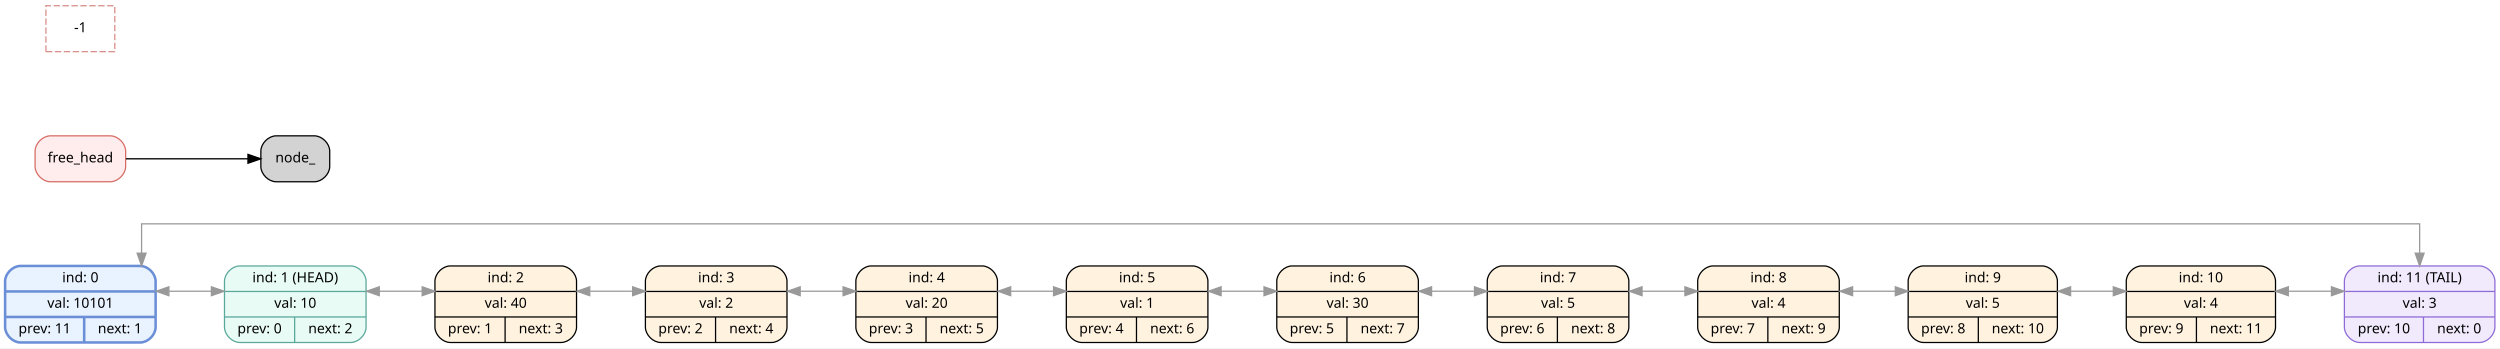
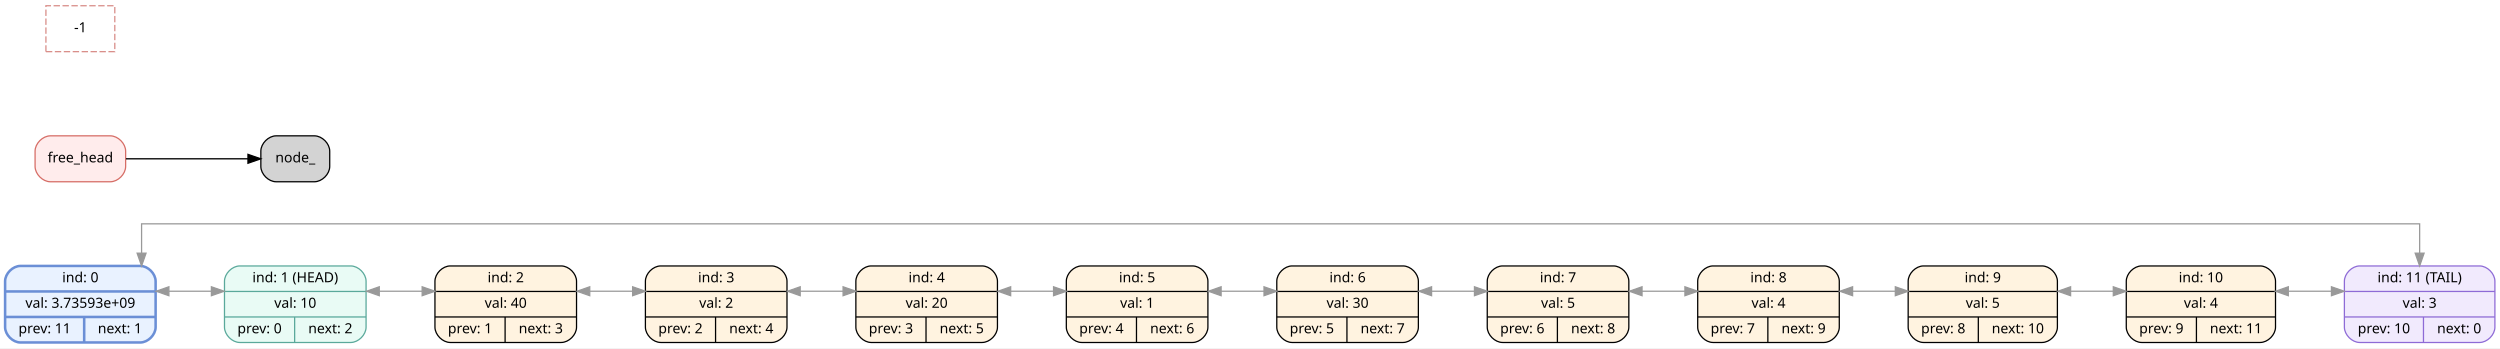
<svg xmlns="http://www.w3.org/2000/svg" width="1960pt" height="273pt" viewBox="0.00 0.00 1960.00 273.00">
  <g id="graph0" class="graph" transform="scale(1 1) rotate(0) translate(4 269)">
    <polygon fill="white" stroke="transparent" points="-4,4 -4,-269 1956,-269 1956,4 -4,4" />
    <g id="node1" class="node">
      <path fill="#e9f2ff" stroke="#6b8fd6" stroke-width="2" d="M12,-0.5C12,-0.5 106,-0.5 106,-0.5 112,-0.5 118,-6.5 118,-12.5 118,-12.5 118,-48.5 118,-48.5 118,-54.5 112,-60.5 106,-60.5 106,-60.5 12,-60.5 12,-60.5 6,-60.5 0,-54.5 0,-48.5 0,-48.5 0,-12.5 0,-12.5 0,-6.5 6,-0.5 12,-0.5" />
      <text text-anchor="middle" x="59" y="-47.7" font-family="Fira Mono" font-size="11.00">ind: 0</text>
      <polyline fill="none" stroke="#6b8fd6" stroke-width="2" points="0,-40.5 118,-40.5 " />
-       <text text-anchor="middle" x="59" y="-27.7" font-family="Fira Mono" font-size="11.00">val: 10101</text>
+       <text text-anchor="middle" x="59" y="-27.7" font-family="Fira Mono" font-size="11.00">val: 3.73593e+09</text>
      <polyline fill="none" stroke="#6b8fd6" stroke-width="2" points="0,-20.5 118,-20.5 " />
      <text text-anchor="middle" x="31" y="-7.7" font-family="Fira Mono" font-size="11.00">prev: 11</text>
      <polyline fill="none" stroke="#6b8fd6" stroke-width="2" points="62,-0.5 62,-20.5 " />
      <text text-anchor="middle" x="90" y="-7.7" font-family="Fira Mono" font-size="11.00">next: 1</text>
    </g>
    <g id="node2" class="node">
      <path fill="#e9fbf5" stroke="#5aa99b" d="M184,-0.5C184,-0.5 271,-0.5 271,-0.5 277,-0.5 283,-6.5 283,-12.5 283,-12.5 283,-48.5 283,-48.5 283,-54.5 277,-60.5 271,-60.5 271,-60.5 184,-60.5 184,-60.5 178,-60.5 172,-54.5 172,-48.5 172,-48.5 172,-12.5 172,-12.5 172,-6.5 178,-0.5 184,-0.5" />
      <text text-anchor="middle" x="227.5" y="-47.7" font-family="Fira Mono" font-size="11.00">ind: 1 (HEAD)</text>
      <polyline fill="none" stroke="#5aa99b" points="172,-40.5 283,-40.5 " />
      <text text-anchor="middle" x="227.5" y="-27.7" font-family="Fira Mono" font-size="11.00">val: 10</text>
      <polyline fill="none" stroke="#5aa99b" points="172,-20.5 283,-20.5 " />
      <text text-anchor="middle" x="199.5" y="-7.7" font-family="Fira Mono" font-size="11.00">prev: 0</text>
      <polyline fill="none" stroke="#5aa99b" points="227,-0.5 227,-20.5 " />
      <text text-anchor="middle" x="255" y="-7.7" font-family="Fira Mono" font-size="11.00">next: 2</text>
    </g>
    <g id="edge12" class="edge">
      <path fill="none" stroke="#999999" d="M128.41,-40.67C128.41,-40.67 161.73,-40.67 161.73,-40.67" />
      <polygon fill="#999999" stroke="#999999" points="161.73,-44.17 171.73,-40.67 161.73,-37.17 161.73,-44.17" />
      <polygon fill="#999999" stroke="#999999" points="128.41,-37.17 118.41,-40.67 128.41,-44.17 128.41,-37.17" />
    </g>
    <g id="node3" class="node">
      <path fill="#fff3e0" stroke="#000000" d="M349,-0.5C349,-0.5 436,-0.5 436,-0.5 442,-0.5 448,-6.5 448,-12.5 448,-12.5 448,-48.5 448,-48.5 448,-54.5 442,-60.5 436,-60.5 436,-60.5 349,-60.5 349,-60.5 343,-60.5 337,-54.5 337,-48.5 337,-48.5 337,-12.5 337,-12.5 337,-6.5 343,-0.5 349,-0.5" />
      <text text-anchor="middle" x="392.5" y="-47.7" font-family="Fira Mono" font-size="11.00">ind: 2</text>
      <polyline fill="none" stroke="#000000" points="337,-40.5 448,-40.5 " />
      <text text-anchor="middle" x="392.5" y="-27.7" font-family="Fira Mono" font-size="11.00">val: 40</text>
      <polyline fill="none" stroke="#000000" points="337,-20.5 448,-20.5 " />
      <text text-anchor="middle" x="364.5" y="-7.7" font-family="Fira Mono" font-size="11.00">prev: 1</text>
      <polyline fill="none" stroke="#000000" points="392,-0.5 392,-20.5 " />
      <text text-anchor="middle" x="420" y="-7.7" font-family="Fira Mono" font-size="11.00">next: 3</text>
    </g>
    <g id="edge13" class="edge">
      <path fill="none" stroke="#999999" d="M293.36,-40.67C293.36,-40.67 326.98,-40.67 326.98,-40.67" />
      <polygon fill="#999999" stroke="#999999" points="326.98,-44.17 336.98,-40.67 326.98,-37.17 326.98,-44.17" />
      <polygon fill="#999999" stroke="#999999" points="293.36,-37.17 283.36,-40.67 293.36,-44.17 293.36,-37.17" />
    </g>
    <g id="node4" class="node">
      <path fill="#fff3e0" stroke="#000000" d="M514,-0.5C514,-0.5 601,-0.5 601,-0.5 607,-0.5 613,-6.5 613,-12.5 613,-12.5 613,-48.5 613,-48.5 613,-54.5 607,-60.5 601,-60.5 601,-60.5 514,-60.5 514,-60.5 508,-60.5 502,-54.5 502,-48.5 502,-48.5 502,-12.5 502,-12.5 502,-6.5 508,-0.5 514,-0.5" />
      <text text-anchor="middle" x="557.5" y="-47.7" font-family="Fira Mono" font-size="11.00">ind: 3</text>
      <polyline fill="none" stroke="#000000" points="502,-40.5 613,-40.5 " />
      <text text-anchor="middle" x="557.5" y="-27.7" font-family="Fira Mono" font-size="11.00">val: 2</text>
      <polyline fill="none" stroke="#000000" points="502,-20.5 613,-20.5 " />
      <text text-anchor="middle" x="529.5" y="-7.7" font-family="Fira Mono" font-size="11.00">prev: 2</text>
      <polyline fill="none" stroke="#000000" points="557,-0.5 557,-20.5 " />
      <text text-anchor="middle" x="585" y="-7.7" font-family="Fira Mono" font-size="11.00">next: 4</text>
    </g>
    <g id="edge14" class="edge">
      <path fill="none" stroke="#999999" d="M458.36,-40.67C458.36,-40.67 491.98,-40.67 491.98,-40.67" />
      <polygon fill="#999999" stroke="#999999" points="491.98,-44.17 501.98,-40.67 491.98,-37.17 491.98,-44.17" />
      <polygon fill="#999999" stroke="#999999" points="458.36,-37.17 448.36,-40.67 458.36,-44.17 458.36,-37.17" />
    </g>
    <g id="node5" class="node">
      <path fill="#fff3e0" stroke="#000000" d="M679,-0.5C679,-0.5 766,-0.5 766,-0.5 772,-0.5 778,-6.5 778,-12.5 778,-12.5 778,-48.5 778,-48.5 778,-54.5 772,-60.5 766,-60.5 766,-60.5 679,-60.5 679,-60.5 673,-60.5 667,-54.5 667,-48.5 667,-48.5 667,-12.5 667,-12.5 667,-6.5 673,-0.5 679,-0.5" />
      <text text-anchor="middle" x="722.5" y="-47.7" font-family="Fira Mono" font-size="11.00">ind: 4</text>
      <polyline fill="none" stroke="#000000" points="667,-40.5 778,-40.5 " />
      <text text-anchor="middle" x="722.5" y="-27.7" font-family="Fira Mono" font-size="11.00">val: 20</text>
      <polyline fill="none" stroke="#000000" points="667,-20.5 778,-20.5 " />
      <text text-anchor="middle" x="694.5" y="-7.7" font-family="Fira Mono" font-size="11.00">prev: 3</text>
      <polyline fill="none" stroke="#000000" points="722,-0.5 722,-20.5 " />
      <text text-anchor="middle" x="750" y="-7.7" font-family="Fira Mono" font-size="11.00">next: 5</text>
    </g>
    <g id="edge15" class="edge">
      <path fill="none" stroke="#999999" d="M623.36,-40.67C623.36,-40.67 656.98,-40.67 656.98,-40.67" />
      <polygon fill="#999999" stroke="#999999" points="656.98,-44.17 666.98,-40.67 656.98,-37.17 656.98,-44.17" />
      <polygon fill="#999999" stroke="#999999" points="623.36,-37.17 613.36,-40.67 623.36,-44.17 623.36,-37.17" />
    </g>
    <g id="node6" class="node">
      <path fill="#fff3e0" stroke="#000000" d="M844,-0.5C844,-0.5 931,-0.5 931,-0.5 937,-0.5 943,-6.5 943,-12.5 943,-12.5 943,-48.5 943,-48.5 943,-54.5 937,-60.5 931,-60.5 931,-60.5 844,-60.5 844,-60.5 838,-60.5 832,-54.5 832,-48.5 832,-48.5 832,-12.5 832,-12.5 832,-6.5 838,-0.5 844,-0.5" />
      <text text-anchor="middle" x="887.5" y="-47.7" font-family="Fira Mono" font-size="11.00">ind: 5</text>
      <polyline fill="none" stroke="#000000" points="832,-40.5 943,-40.5 " />
      <text text-anchor="middle" x="887.5" y="-27.7" font-family="Fira Mono" font-size="11.00">val: 1</text>
      <polyline fill="none" stroke="#000000" points="832,-20.5 943,-20.5 " />
      <text text-anchor="middle" x="859.5" y="-7.7" font-family="Fira Mono" font-size="11.00">prev: 4</text>
      <polyline fill="none" stroke="#000000" points="887,-0.5 887,-20.5 " />
      <text text-anchor="middle" x="915" y="-7.7" font-family="Fira Mono" font-size="11.00">next: 6</text>
    </g>
    <g id="edge16" class="edge">
      <path fill="none" stroke="#999999" d="M788.36,-40.67C788.36,-40.67 821.98,-40.67 821.98,-40.67" />
      <polygon fill="#999999" stroke="#999999" points="821.98,-44.17 831.98,-40.67 821.98,-37.17 821.98,-44.17" />
      <polygon fill="#999999" stroke="#999999" points="788.36,-37.17 778.36,-40.67 788.36,-44.17 788.36,-37.17" />
    </g>
    <g id="node7" class="node">
      <path fill="#fff3e0" stroke="#000000" d="M1009,-0.5C1009,-0.5 1096,-0.5 1096,-0.5 1102,-0.5 1108,-6.5 1108,-12.5 1108,-12.5 1108,-48.5 1108,-48.5 1108,-54.5 1102,-60.5 1096,-60.5 1096,-60.5 1009,-60.5 1009,-60.5 1003,-60.5 997,-54.5 997,-48.5 997,-48.5 997,-12.5 997,-12.5 997,-6.5 1003,-0.5 1009,-0.5" />
      <text text-anchor="middle" x="1052.5" y="-47.7" font-family="Fira Mono" font-size="11.00">ind: 6</text>
      <polyline fill="none" stroke="#000000" points="997,-40.5 1108,-40.5 " />
      <text text-anchor="middle" x="1052.5" y="-27.7" font-family="Fira Mono" font-size="11.00">val: 30</text>
      <polyline fill="none" stroke="#000000" points="997,-20.5 1108,-20.5 " />
      <text text-anchor="middle" x="1024.5" y="-7.7" font-family="Fira Mono" font-size="11.00">prev: 5</text>
      <polyline fill="none" stroke="#000000" points="1052,-0.5 1052,-20.5 " />
      <text text-anchor="middle" x="1080" y="-7.7" font-family="Fira Mono" font-size="11.00">next: 7</text>
    </g>
    <g id="edge17" class="edge">
      <path fill="none" stroke="#999999" d="M953.36,-40.67C953.36,-40.67 986.98,-40.67 986.98,-40.67" />
      <polygon fill="#999999" stroke="#999999" points="986.98,-44.17 996.98,-40.67 986.98,-37.17 986.98,-44.17" />
      <polygon fill="#999999" stroke="#999999" points="953.36,-37.17 943.36,-40.67 953.36,-44.17 953.36,-37.17" />
    </g>
    <g id="node8" class="node">
      <path fill="#fff3e0" stroke="#000000" d="M1174,-0.5C1174,-0.5 1261,-0.5 1261,-0.5 1267,-0.5 1273,-6.5 1273,-12.5 1273,-12.5 1273,-48.5 1273,-48.5 1273,-54.5 1267,-60.5 1261,-60.5 1261,-60.5 1174,-60.5 1174,-60.5 1168,-60.5 1162,-54.5 1162,-48.5 1162,-48.5 1162,-12.5 1162,-12.5 1162,-6.5 1168,-0.5 1174,-0.5" />
      <text text-anchor="middle" x="1217.5" y="-47.7" font-family="Fira Mono" font-size="11.00">ind: 7</text>
      <polyline fill="none" stroke="#000000" points="1162,-40.5 1273,-40.5 " />
      <text text-anchor="middle" x="1217.5" y="-27.7" font-family="Fira Mono" font-size="11.00">val: 5</text>
      <polyline fill="none" stroke="#000000" points="1162,-20.5 1273,-20.5 " />
      <text text-anchor="middle" x="1189.5" y="-7.7" font-family="Fira Mono" font-size="11.00">prev: 6</text>
      <polyline fill="none" stroke="#000000" points="1217,-0.5 1217,-20.5 " />
      <text text-anchor="middle" x="1245" y="-7.7" font-family="Fira Mono" font-size="11.00">next: 8</text>
    </g>
    <g id="edge18" class="edge">
      <path fill="none" stroke="#999999" d="M1118.36,-40.67C1118.36,-40.67 1151.98,-40.67 1151.98,-40.67" />
      <polygon fill="#999999" stroke="#999999" points="1151.98,-44.17 1161.98,-40.67 1151.98,-37.17 1151.98,-44.17" />
      <polygon fill="#999999" stroke="#999999" points="1118.36,-37.17 1108.36,-40.67 1118.36,-44.17 1118.36,-37.17" />
    </g>
    <g id="node9" class="node">
      <path fill="#fff3e0" stroke="#000000" d="M1339,-0.5C1339,-0.5 1426,-0.5 1426,-0.5 1432,-0.5 1438,-6.5 1438,-12.5 1438,-12.5 1438,-48.5 1438,-48.5 1438,-54.5 1432,-60.5 1426,-60.5 1426,-60.5 1339,-60.5 1339,-60.5 1333,-60.5 1327,-54.5 1327,-48.5 1327,-48.5 1327,-12.5 1327,-12.5 1327,-6.5 1333,-0.5 1339,-0.5" />
      <text text-anchor="middle" x="1382.5" y="-47.7" font-family="Fira Mono" font-size="11.00">ind: 8</text>
      <polyline fill="none" stroke="#000000" points="1327,-40.5 1438,-40.5 " />
      <text text-anchor="middle" x="1382.5" y="-27.7" font-family="Fira Mono" font-size="11.00">val: 4</text>
      <polyline fill="none" stroke="#000000" points="1327,-20.5 1438,-20.5 " />
      <text text-anchor="middle" x="1354.5" y="-7.7" font-family="Fira Mono" font-size="11.00">prev: 7</text>
      <polyline fill="none" stroke="#000000" points="1382,-0.5 1382,-20.5 " />
      <text text-anchor="middle" x="1410" y="-7.7" font-family="Fira Mono" font-size="11.00">next: 9</text>
    </g>
    <g id="edge19" class="edge">
      <path fill="none" stroke="#999999" d="M1283.36,-40.67C1283.36,-40.67 1316.98,-40.67 1316.98,-40.67" />
      <polygon fill="#999999" stroke="#999999" points="1316.98,-44.17 1326.98,-40.67 1316.98,-37.17 1316.98,-44.17" />
      <polygon fill="#999999" stroke="#999999" points="1283.36,-37.17 1273.36,-40.67 1283.36,-44.17 1283.36,-37.17" />
    </g>
    <g id="node10" class="node">
      <path fill="#fff3e0" stroke="#000000" d="M1504,-0.5C1504,-0.5 1597,-0.5 1597,-0.5 1603,-0.5 1609,-6.5 1609,-12.5 1609,-12.5 1609,-48.5 1609,-48.5 1609,-54.5 1603,-60.5 1597,-60.5 1597,-60.5 1504,-60.5 1504,-60.5 1498,-60.5 1492,-54.5 1492,-48.5 1492,-48.5 1492,-12.5 1492,-12.5 1492,-6.5 1498,-0.5 1504,-0.5" />
      <text text-anchor="middle" x="1550.5" y="-47.7" font-family="Fira Mono" font-size="11.00">ind: 9</text>
      <polyline fill="none" stroke="#000000" points="1492,-40.5 1609,-40.5 " />
      <text text-anchor="middle" x="1550.5" y="-27.7" font-family="Fira Mono" font-size="11.00">val: 5</text>
      <polyline fill="none" stroke="#000000" points="1492,-20.5 1609,-20.5 " />
      <text text-anchor="middle" x="1519.5" y="-7.7" font-family="Fira Mono" font-size="11.00">prev: 8</text>
      <polyline fill="none" stroke="#000000" points="1547,-0.5 1547,-20.5 " />
      <text text-anchor="middle" x="1578" y="-7.7" font-family="Fira Mono" font-size="11.00">next: 10</text>
    </g>
    <g id="edge20" class="edge">
      <path fill="none" stroke="#999999" d="M1448.44,-40.67C1448.44,-40.67 1481.93,-40.67 1481.93,-40.67" />
      <polygon fill="#999999" stroke="#999999" points="1481.93,-44.17 1491.93,-40.67 1481.93,-37.17 1481.93,-44.17" />
      <polygon fill="#999999" stroke="#999999" points="1448.44,-37.17 1438.44,-40.67 1448.44,-44.17 1448.44,-37.17" />
    </g>
    <g id="node11" class="node">
      <path fill="#fff3e0" stroke="#000000" d="M1675,-0.5C1675,-0.5 1768,-0.5 1768,-0.5 1774,-0.5 1780,-6.5 1780,-12.5 1780,-12.5 1780,-48.5 1780,-48.5 1780,-54.5 1774,-60.5 1768,-60.5 1768,-60.5 1675,-60.5 1675,-60.5 1669,-60.5 1663,-54.5 1663,-48.5 1663,-48.5 1663,-12.5 1663,-12.5 1663,-6.5 1669,-0.5 1675,-0.5" />
      <text text-anchor="middle" x="1721.5" y="-47.7" font-family="Fira Mono" font-size="11.00">ind: 10</text>
      <polyline fill="none" stroke="#000000" points="1663,-40.5 1780,-40.5 " />
      <text text-anchor="middle" x="1721.5" y="-27.7" font-family="Fira Mono" font-size="11.00">val: 4</text>
      <polyline fill="none" stroke="#000000" points="1663,-20.5 1780,-20.5 " />
      <text text-anchor="middle" x="1690.5" y="-7.7" font-family="Fira Mono" font-size="11.00">prev: 9</text>
      <polyline fill="none" stroke="#000000" points="1718,-0.5 1718,-20.5 " />
      <text text-anchor="middle" x="1749" y="-7.7" font-family="Fira Mono" font-size="11.00">next: 11</text>
    </g>
    <g id="edge21" class="edge">
      <path fill="none" stroke="#999999" d="M1619.35,-40.67C1619.35,-40.67 1652.83,-40.67 1652.83,-40.67" />
      <polygon fill="#999999" stroke="#999999" points="1652.83,-44.17 1662.83,-40.67 1652.83,-37.17 1652.83,-44.17" />
      <polygon fill="#999999" stroke="#999999" points="1619.35,-37.17 1609.35,-40.67 1619.35,-44.17 1619.35,-37.17" />
    </g>
    <g id="node12" class="node">
      <path fill="#f1eafd" stroke="#8e6bd6" d="M1846,-0.5C1846,-0.5 1940,-0.5 1940,-0.5 1946,-0.5 1952,-6.5 1952,-12.5 1952,-12.5 1952,-48.5 1952,-48.5 1952,-54.5 1946,-60.5 1940,-60.5 1940,-60.5 1846,-60.5 1846,-60.5 1840,-60.5 1834,-54.5 1834,-48.5 1834,-48.5 1834,-12.5 1834,-12.5 1834,-6.5 1840,-0.5 1846,-0.5" />
      <text text-anchor="middle" x="1893" y="-47.7" font-family="Fira Mono" font-size="11.00">ind: 11 (TAIL)</text>
      <polyline fill="none" stroke="#8e6bd6" points="1834,-40.5 1952,-40.5 " />
      <text text-anchor="middle" x="1893" y="-27.7" font-family="Fira Mono" font-size="11.00">val: 3</text>
      <polyline fill="none" stroke="#8e6bd6" points="1834,-20.5 1952,-20.5 " />
      <text text-anchor="middle" x="1865" y="-7.7" font-family="Fira Mono" font-size="11.00">prev: 10</text>
      <polyline fill="none" stroke="#8e6bd6" points="1896,-0.5 1896,-20.5 " />
      <text text-anchor="middle" x="1924" y="-7.7" font-family="Fira Mono" font-size="11.00">next: 0</text>
    </g>
    <g id="edge22" class="edge">
      <path fill="none" stroke="#999999" d="M1790.04,-40.67C1790.04,-40.67 1823.85,-40.67 1823.85,-40.67" />
      <polygon fill="#999999" stroke="#999999" points="1823.85,-44.17 1833.85,-40.67 1823.85,-37.17 1823.85,-44.17" />
      <polygon fill="#999999" stroke="#999999" points="1790.04,-37.17 1780.04,-40.67 1790.04,-44.17 1790.04,-37.17" />
    </g>
    <g id="edge23" class="edge">
      <path fill="none" stroke="#999999" d="M1893,-70.52C1893,-70.52 1893,-93.5 1893,-93.5 1893,-93.5 107,-93.5 107,-93.5 107,-93.5 107,-70.52 107,-70.52" />
      <polygon fill="#999999" stroke="#999999" points="1896.5,-70.52 1893,-60.52 1889.5,-70.52 1896.5,-70.52" />
      <polygon fill="#999999" stroke="#999999" points="110.5,-70.52 107,-60.52 103.5,-70.52 110.5,-70.52" />
    </g>
    <g id="node13" class="node">
      <path fill="#ffecec" stroke="#d66d66" d="M82.5,-162.5C82.5,-162.5 35.5,-162.5 35.5,-162.5 29.5,-162.5 23.5,-156.5 23.5,-150.5 23.5,-150.5 23.5,-138.5 23.5,-138.5 23.5,-132.5 29.5,-126.5 35.5,-126.5 35.5,-126.5 82.5,-126.5 82.5,-126.5 88.5,-126.5 94.5,-132.5 94.5,-138.5 94.5,-138.5 94.5,-150.5 94.5,-150.5 94.5,-156.5 88.5,-162.5 82.5,-162.5" />
      <text text-anchor="middle" x="59" y="-141.7" font-family="Fira Mono" font-size="11.00">free_head</text>
    </g>
    <g id="node14" class="node">
      <path fill="lightgrey" stroke="black" d="M212.5,-126.5C212.5,-126.5 242.5,-126.5 242.5,-126.5 248.5,-126.5 254.5,-132.5 254.5,-138.5 254.5,-138.5 254.5,-150.5 254.5,-150.5 254.5,-156.5 248.5,-162.5 242.5,-162.5 242.5,-162.5 212.5,-162.5 212.5,-162.5 206.5,-162.5 200.5,-156.5 200.5,-150.5 200.5,-150.5 200.5,-138.5 200.5,-138.5 200.5,-132.5 206.5,-126.5 212.5,-126.5" />
      <text text-anchor="middle" x="227.5" y="-141.7" font-family="Fira Mono" font-size="11.00">node_</text>
    </g>
    <g id="edge24" class="edge">
      <path fill="none" stroke="black" d="M94.73,-144.5C94.73,-144.5 190.4,-144.5 190.4,-144.5" />
      <polygon fill="black" stroke="black" points="190.4,-148 200.4,-144.5 190.4,-141 190.4,-148" />
    </g>
    <g id="node15" class="node">
      <polygon fill="none" stroke="#d88d88" stroke-dasharray="5,2" points="32,-228.5 32,-264.5 86,-264.5 86,-228.5 32,-228.5" />
      <text text-anchor="middle" x="59" y="-243.7" font-family="Fira Mono" font-size="11.00">-1</text>
    </g>
  </g>
</svg>
